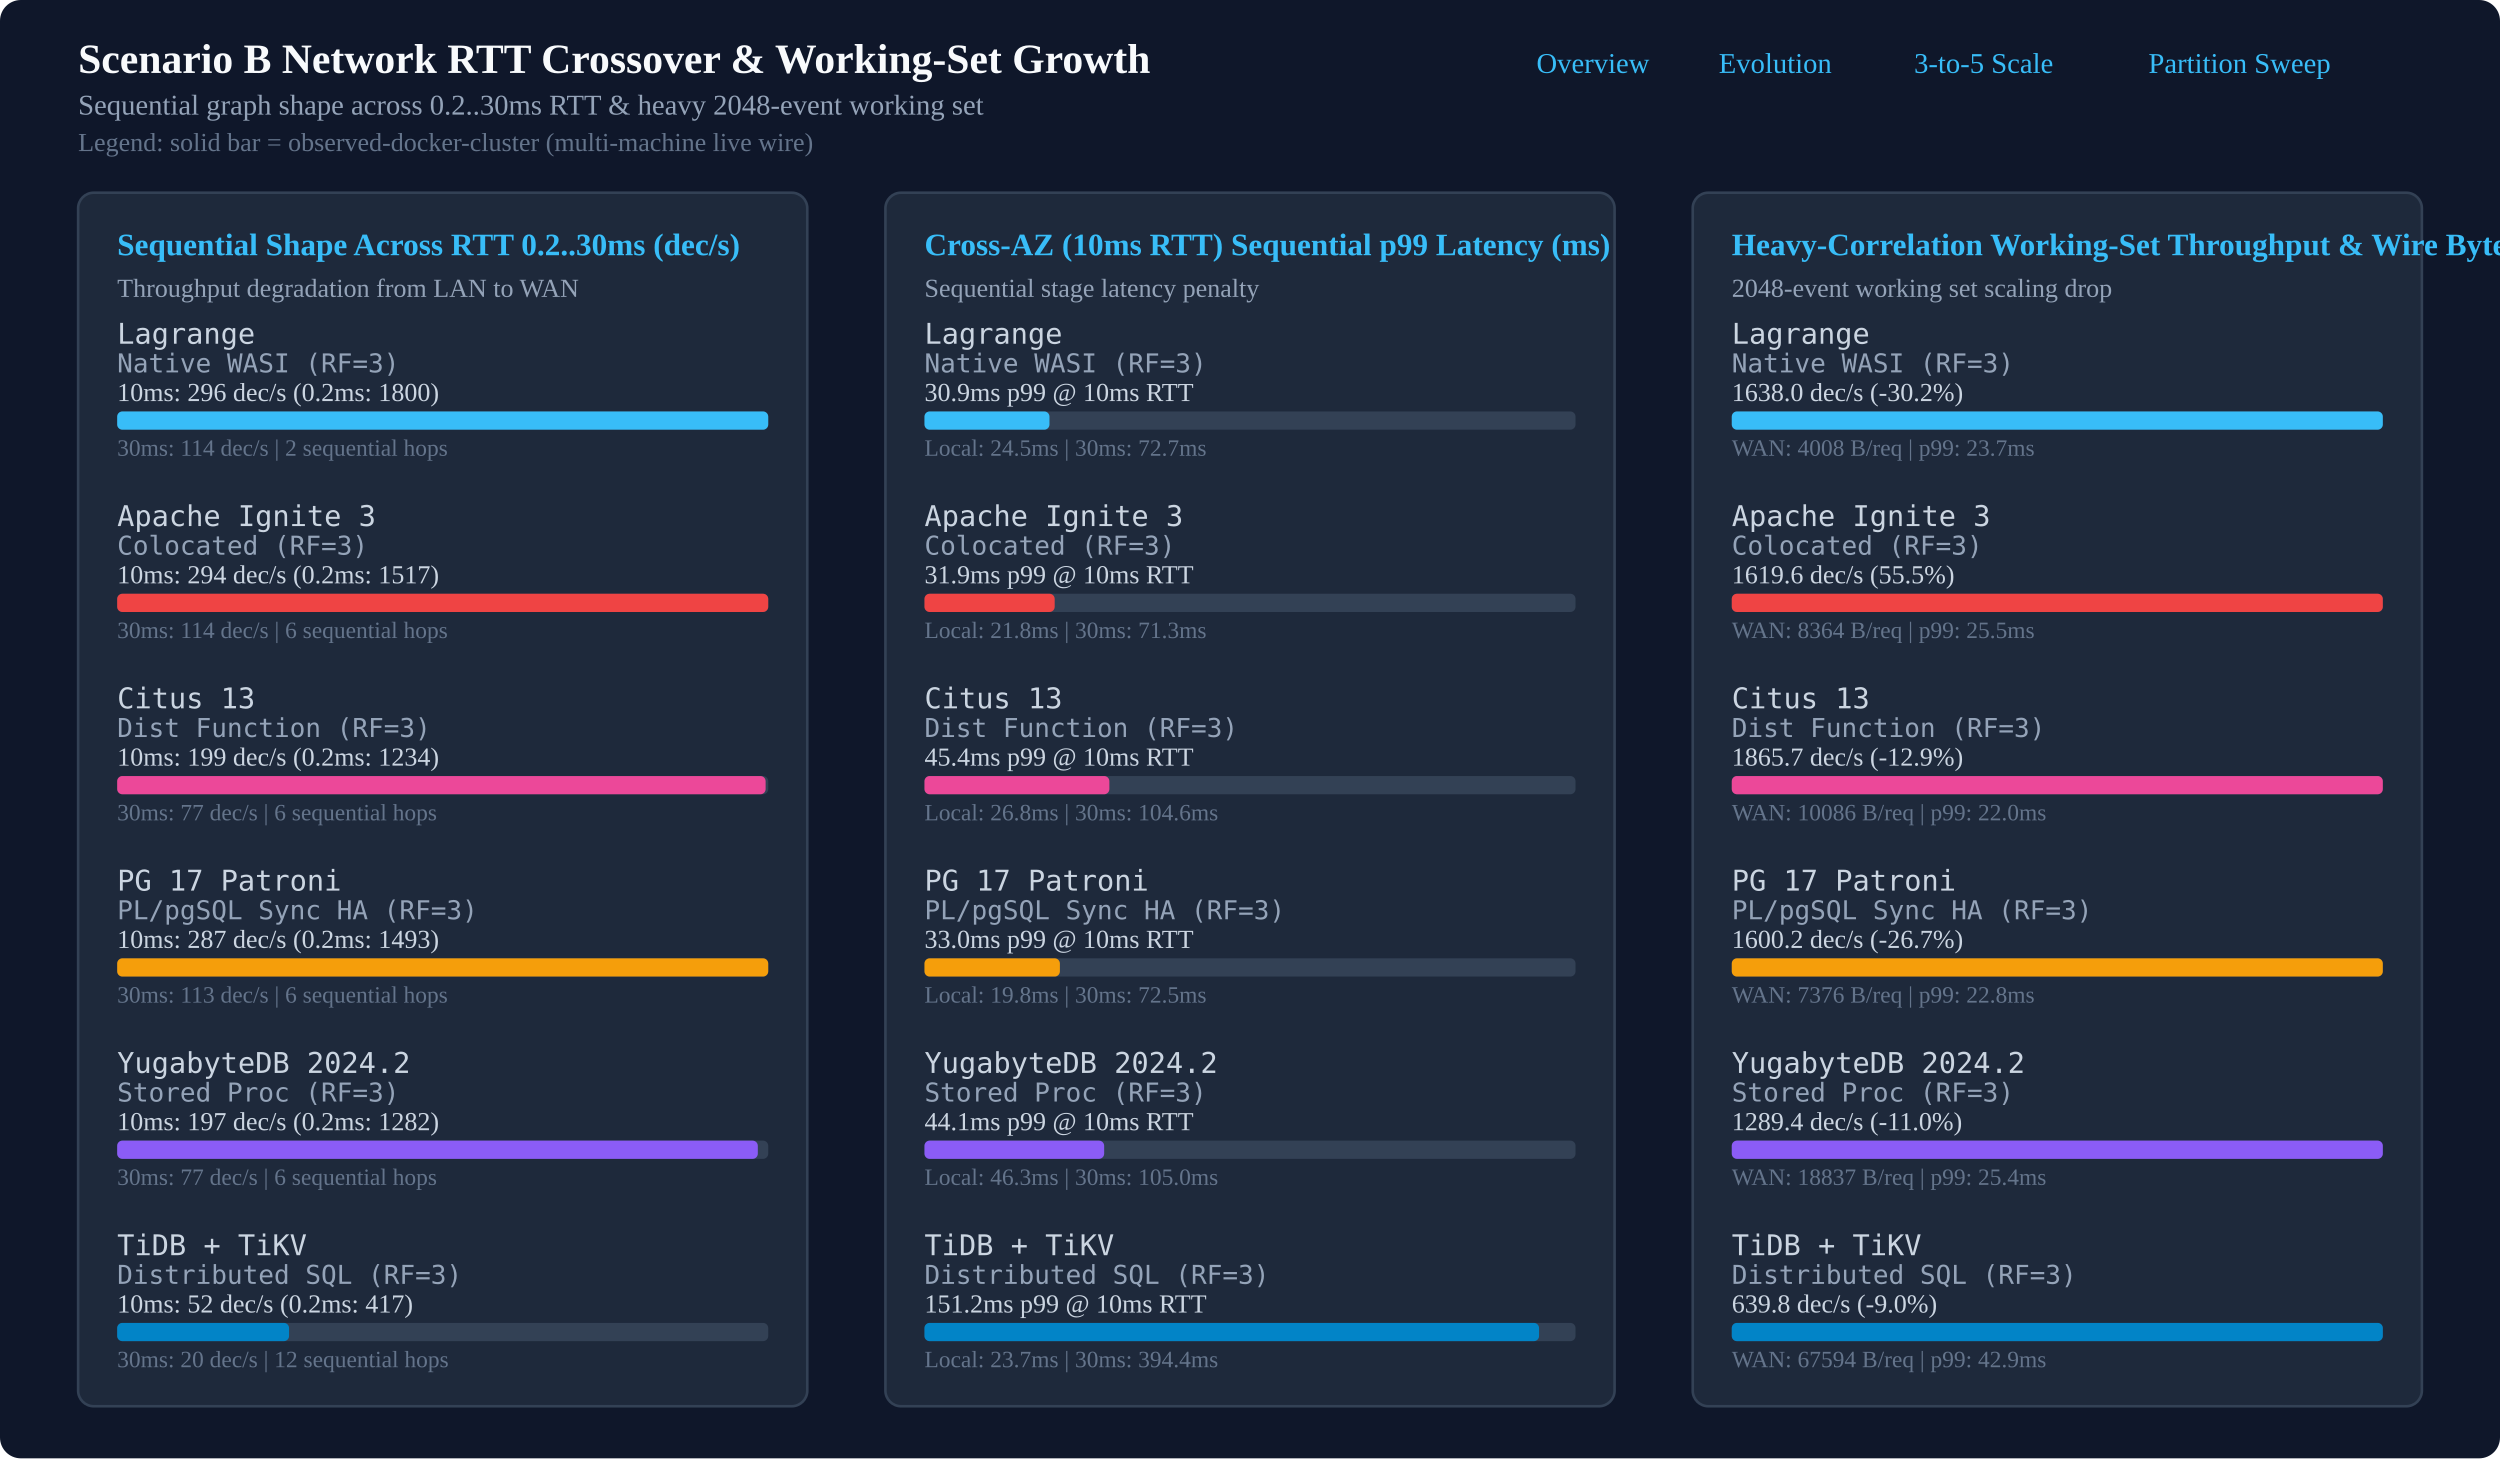
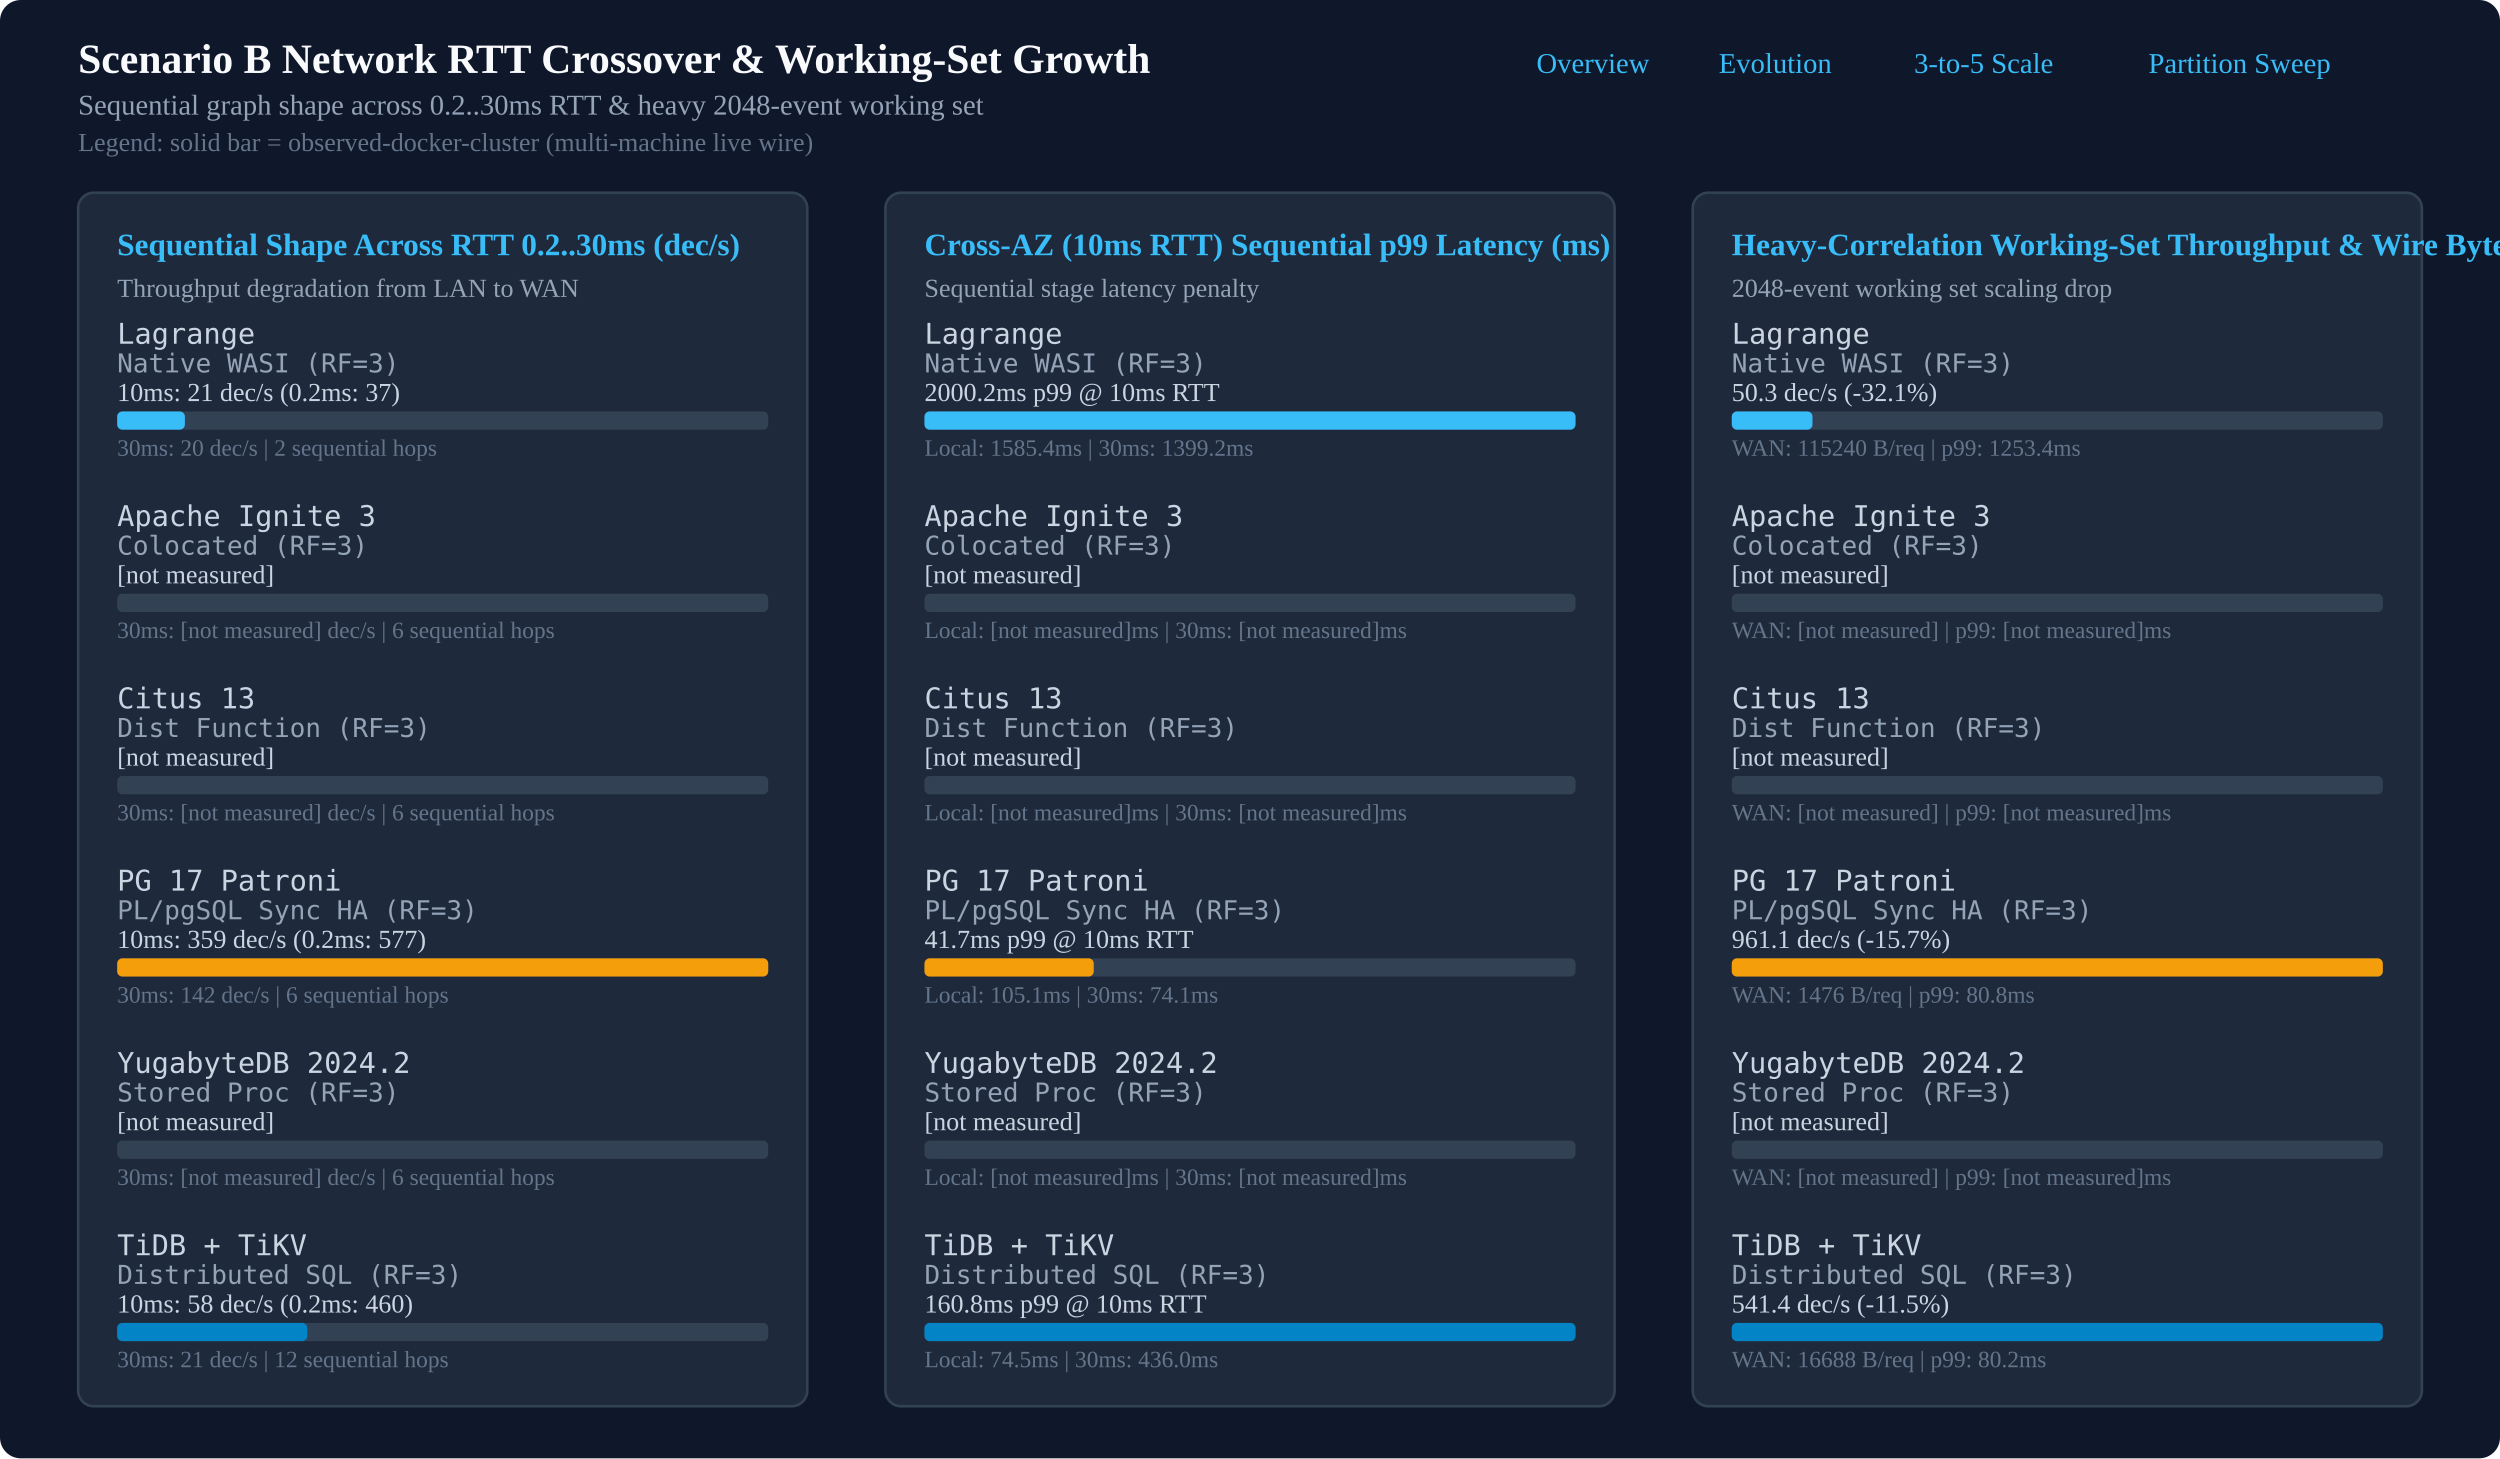
<svg xmlns="http://www.w3.org/2000/svg" viewBox="0 0 960 560" width="960" height="560">
  <rect width="960" height="560" fill="#0f172a" rx="8" />
  <text x="30" y="28" fill="#f8fafc" font-size="16" font-weight="bold">Scenario B Network RTT Crossover &amp; Working-Set Growth</text>
  <text x="30" y="44" fill="#94a3b8" font-size="11">Sequential graph shape across 0.2..30ms RTT &amp; heavy 2048-event working set</text>
  <text x="30" y="58" fill="#64748b" font-size="10">Legend: solid bar = observed-docker-cluster (multi-machine live wire)</text>
  <a href="README.md">
    <text x="590" y="28" fill="#38bdf8" font-size="11">Overview</text>
  </a>
  <a href="lagrange-metrics-evolution.md">
    <text x="660" y="28" fill="#38bdf8" font-size="11">Evolution</text>
  </a>
  <a href="scaleout-3to5-node-rf3-progress.md">
    <text x="735" y="28" fill="#38bdf8" font-size="11">3-to-5 Scale</text>
  </a>
  <a href="partition-granularity-sweep-progress.md">
    <text x="825" y="28" fill="#38bdf8" font-size="11">Partition Sweep</text>
  </a>
  <rect x="30" y="74" width="280" height="466" fill="#1e293b" rx="6" stroke="#334155" />
  <text x="45" y="98" fill="#38bdf8" font-size="12" font-weight="bold">Sequential Shape Across RTT 0.2..30ms (dec/s)</text>
  <text x="45" y="114" fill="#94a3b8" font-size="10">Throughput degradation from LAN to WAN</text>
  <rect x="340" y="74" width="280" height="466" fill="#1e293b" rx="6" stroke="#334155" />
  <text x="355" y="98" fill="#38bdf8" font-size="12" font-weight="bold">Cross-AZ (10ms RTT) Sequential p99 Latency (ms)</text>
  <text x="355" y="114" fill="#94a3b8" font-size="10">Sequential stage latency penalty</text>
  <rect x="650" y="74" width="280" height="466" fill="#1e293b" rx="6" stroke="#334155" />
  <text x="665" y="98" fill="#38bdf8" font-size="12" font-weight="bold">Heavy-Correlation Working-Set Throughput &amp; Wire Bytes</text>
  <text x="665" y="114" fill="#94a3b8" font-size="10">2048-event working set scaling drop</text>
  <text x="45" y="132" fill="#cbd5e1" font-size="11" font-family="monospace">Lagrange</text>
  <text x="45" y="143" fill="#94a3b8" font-size="10" font-family="monospace">Native WASI (RF=3)</text>
-   <text x="45" y="154" fill="#cbd5e1" font-size="10">10ms: 296 dec/s (0.2ms: 1800)</text>
+   <text x="45" y="154" fill="#cbd5e1" font-size="10">10ms: 21 dec/s (0.2ms: 37)</text>
  <rect x="45" y="158" width="250" height="7" fill="#334155" rx="2" />
-   <rect x="45" y="158" width="250" height="7" fill="#38bdf8" rx="2" />
-   <text x="45" y="175" fill="#64748b" font-size="9">30ms: 114 dec/s | 2 sequential hops</text>
+   <rect x="45" y="158" width="26" height="7" fill="#38bdf8" rx="2" />
+   <text x="45" y="175" fill="#64748b" font-size="9">30ms: 20 dec/s | 2 sequential hops</text>
  <text x="45" y="202" fill="#cbd5e1" font-size="11" font-family="monospace">Apache Ignite 3</text>
  <text x="45" y="213" fill="#94a3b8" font-size="10" font-family="monospace">Colocated (RF=3)</text>
-   <text x="45" y="224" fill="#cbd5e1" font-size="10">10ms: 294 dec/s (0.2ms: 1517)</text>
+   <text x="45" y="224" fill="#cbd5e1" font-size="10">[not measured]</text>
  <rect x="45" y="228" width="250" height="7" fill="#334155" rx="2" />
-   <rect x="45" y="228" width="250" height="7" fill="#ef4444" rx="2" />
-   <text x="45" y="245" fill="#64748b" font-size="9">30ms: 114 dec/s | 6 sequential hops</text>
+   <text x="45" y="245" fill="#64748b" font-size="9">30ms: [not measured] dec/s | 6 sequential hops</text>
  <text x="45" y="272" fill="#cbd5e1" font-size="11" font-family="monospace">Citus 13</text>
  <text x="45" y="283" fill="#94a3b8" font-size="10" font-family="monospace">Dist Function (RF=3)</text>
-   <text x="45" y="294" fill="#cbd5e1" font-size="10">10ms: 199 dec/s (0.2ms: 1234)</text>
+   <text x="45" y="294" fill="#cbd5e1" font-size="10">[not measured]</text>
  <rect x="45" y="298" width="250" height="7" fill="#334155" rx="2" />
-   <rect x="45" y="298" width="249" height="7" fill="#ec4899" rx="2" />
-   <text x="45" y="315" fill="#64748b" font-size="9">30ms: 77 dec/s | 6 sequential hops</text>
+   <text x="45" y="315" fill="#64748b" font-size="9">30ms: [not measured] dec/s | 6 sequential hops</text>
  <text x="45" y="342" fill="#cbd5e1" font-size="11" font-family="monospace">PG 17 Patroni</text>
  <text x="45" y="353" fill="#94a3b8" font-size="10" font-family="monospace">PL/pgSQL Sync HA (RF=3)</text>
-   <text x="45" y="364" fill="#cbd5e1" font-size="10">10ms: 287 dec/s (0.2ms: 1493)</text>
+   <text x="45" y="364" fill="#cbd5e1" font-size="10">10ms: 359 dec/s (0.2ms: 577)</text>
  <rect x="45" y="368" width="250" height="7" fill="#334155" rx="2" />
  <rect x="45" y="368" width="250" height="7" fill="#f59e0b" rx="2" />
-   <text x="45" y="385" fill="#64748b" font-size="9">30ms: 113 dec/s | 6 sequential hops</text>
+   <text x="45" y="385" fill="#64748b" font-size="9">30ms: 142 dec/s | 6 sequential hops</text>
  <text x="45" y="412" fill="#cbd5e1" font-size="11" font-family="monospace">YugabyteDB 2024.2</text>
  <text x="45" y="423" fill="#94a3b8" font-size="10" font-family="monospace">Stored Proc (RF=3)</text>
-   <text x="45" y="434" fill="#cbd5e1" font-size="10">10ms: 197 dec/s (0.2ms: 1282)</text>
+   <text x="45" y="434" fill="#cbd5e1" font-size="10">[not measured]</text>
  <rect x="45" y="438" width="250" height="7" fill="#334155" rx="2" />
-   <rect x="45" y="438" width="246" height="7" fill="#8b5cf6" rx="2" />
-   <text x="45" y="455" fill="#64748b" font-size="9">30ms: 77 dec/s | 6 sequential hops</text>
+   <text x="45" y="455" fill="#64748b" font-size="9">30ms: [not measured] dec/s | 6 sequential hops</text>
  <text x="45" y="482" fill="#cbd5e1" font-size="11" font-family="monospace">TiDB + TiKV</text>
  <text x="45" y="493" fill="#94a3b8" font-size="10" font-family="monospace">Distributed SQL (RF=3)</text>
-   <text x="45" y="504" fill="#cbd5e1" font-size="10">10ms: 52 dec/s (0.2ms: 417)</text>
+   <text x="45" y="504" fill="#cbd5e1" font-size="10">10ms: 58 dec/s (0.2ms: 460)</text>
  <rect x="45" y="508" width="250" height="7" fill="#334155" rx="2" />
-   <rect x="45" y="508" width="66" height="7" fill="#0284c7" rx="2" />
-   <text x="45" y="525" fill="#64748b" font-size="9">30ms: 20 dec/s | 12 sequential hops</text>
+   <rect x="45" y="508" width="73" height="7" fill="#0284c7" rx="2" />
+   <text x="45" y="525" fill="#64748b" font-size="9">30ms: 21 dec/s | 12 sequential hops</text>
  <text x="355" y="132" fill="#cbd5e1" font-size="11" font-family="monospace">Lagrange</text>
  <text x="355" y="143" fill="#94a3b8" font-size="10" font-family="monospace">Native WASI (RF=3)</text>
-   <text x="355" y="154" fill="#cbd5e1" font-size="10">30.9ms p99 @ 10ms RTT</text>
+   <text x="355" y="154" fill="#cbd5e1" font-size="10">2000.2ms p99 @ 10ms RTT</text>
  <rect x="355" y="158" width="250" height="7" fill="#334155" rx="2" />
-   <rect x="355" y="158" width="48" height="7" fill="#38bdf8" rx="2" />
-   <text x="355" y="175" fill="#64748b" font-size="9">Local: 24.5ms | 30ms: 72.7ms</text>
+   <rect x="355" y="158" width="250" height="7" fill="#38bdf8" rx="2" />
+   <text x="355" y="175" fill="#64748b" font-size="9">Local: 1585.4ms | 30ms: 1399.2ms</text>
  <text x="355" y="202" fill="#cbd5e1" font-size="11" font-family="monospace">Apache Ignite 3</text>
  <text x="355" y="213" fill="#94a3b8" font-size="10" font-family="monospace">Colocated (RF=3)</text>
-   <text x="355" y="224" fill="#cbd5e1" font-size="10">31.9ms p99 @ 10ms RTT</text>
+   <text x="355" y="224" fill="#cbd5e1" font-size="10">[not measured]</text>
  <rect x="355" y="228" width="250" height="7" fill="#334155" rx="2" />
-   <rect x="355" y="228" width="50" height="7" fill="#ef4444" rx="2" />
-   <text x="355" y="245" fill="#64748b" font-size="9">Local: 21.8ms | 30ms: 71.3ms</text>
+   <text x="355" y="245" fill="#64748b" font-size="9">Local: [not measured]ms | 30ms: [not measured]ms</text>
  <text x="355" y="272" fill="#cbd5e1" font-size="11" font-family="monospace">Citus 13</text>
  <text x="355" y="283" fill="#94a3b8" font-size="10" font-family="monospace">Dist Function (RF=3)</text>
-   <text x="355" y="294" fill="#cbd5e1" font-size="10">45.4ms p99 @ 10ms RTT</text>
+   <text x="355" y="294" fill="#cbd5e1" font-size="10">[not measured]</text>
  <rect x="355" y="298" width="250" height="7" fill="#334155" rx="2" />
-   <rect x="355" y="298" width="71" height="7" fill="#ec4899" rx="2" />
-   <text x="355" y="315" fill="#64748b" font-size="9">Local: 26.8ms | 30ms: 104.6ms</text>
+   <text x="355" y="315" fill="#64748b" font-size="9">Local: [not measured]ms | 30ms: [not measured]ms</text>
  <text x="355" y="342" fill="#cbd5e1" font-size="11" font-family="monospace">PG 17 Patroni</text>
  <text x="355" y="353" fill="#94a3b8" font-size="10" font-family="monospace">PL/pgSQL Sync HA (RF=3)</text>
-   <text x="355" y="364" fill="#cbd5e1" font-size="10">33.0ms p99 @ 10ms RTT</text>
+   <text x="355" y="364" fill="#cbd5e1" font-size="10">41.7ms p99 @ 10ms RTT</text>
  <rect x="355" y="368" width="250" height="7" fill="#334155" rx="2" />
-   <rect x="355" y="368" width="52" height="7" fill="#f59e0b" rx="2" />
-   <text x="355" y="385" fill="#64748b" font-size="9">Local: 19.8ms | 30ms: 72.5ms</text>
+   <rect x="355" y="368" width="65" height="7" fill="#f59e0b" rx="2" />
+   <text x="355" y="385" fill="#64748b" font-size="9">Local: 105.1ms | 30ms: 74.1ms</text>
  <text x="355" y="412" fill="#cbd5e1" font-size="11" font-family="monospace">YugabyteDB 2024.2</text>
  <text x="355" y="423" fill="#94a3b8" font-size="10" font-family="monospace">Stored Proc (RF=3)</text>
-   <text x="355" y="434" fill="#cbd5e1" font-size="10">44.1ms p99 @ 10ms RTT</text>
+   <text x="355" y="434" fill="#cbd5e1" font-size="10">[not measured]</text>
  <rect x="355" y="438" width="250" height="7" fill="#334155" rx="2" />
-   <rect x="355" y="438" width="69" height="7" fill="#8b5cf6" rx="2" />
-   <text x="355" y="455" fill="#64748b" font-size="9">Local: 46.3ms | 30ms: 105.0ms</text>
+   <text x="355" y="455" fill="#64748b" font-size="9">Local: [not measured]ms | 30ms: [not measured]ms</text>
  <text x="355" y="482" fill="#cbd5e1" font-size="11" font-family="monospace">TiDB + TiKV</text>
  <text x="355" y="493" fill="#94a3b8" font-size="10" font-family="monospace">Distributed SQL (RF=3)</text>
-   <text x="355" y="504" fill="#cbd5e1" font-size="10">151.2ms p99 @ 10ms RTT</text>
+   <text x="355" y="504" fill="#cbd5e1" font-size="10">160.8ms p99 @ 10ms RTT</text>
  <rect x="355" y="508" width="250" height="7" fill="#334155" rx="2" />
-   <rect x="355" y="508" width="236" height="7" fill="#0284c7" rx="2" />
-   <text x="355" y="525" fill="#64748b" font-size="9">Local: 23.7ms | 30ms: 394.4ms</text>
+   <rect x="355" y="508" width="250" height="7" fill="#0284c7" rx="2" />
+   <text x="355" y="525" fill="#64748b" font-size="9">Local: 74.5ms | 30ms: 436.0ms</text>
  <text x="665" y="132" fill="#cbd5e1" font-size="11" font-family="monospace">Lagrange</text>
  <text x="665" y="143" fill="#94a3b8" font-size="10" font-family="monospace">Native WASI (RF=3)</text>
-   <text x="665" y="154" fill="#cbd5e1" font-size="10">1638.0 dec/s (-30.2%)</text>
+   <text x="665" y="154" fill="#cbd5e1" font-size="10">50.3 dec/s (-32.1%)</text>
  <rect x="665" y="158" width="250" height="7" fill="#334155" rx="2" />
-   <rect x="665" y="158" width="250" height="7" fill="#38bdf8" rx="2" />
-   <text x="665" y="175" fill="#64748b" font-size="9">WAN: 4008 B/req | p99: 23.7ms</text>
+   <rect x="665" y="158" width="31" height="7" fill="#38bdf8" rx="2" />
+   <text x="665" y="175" fill="#64748b" font-size="9">WAN: 115240 B/req | p99: 1253.4ms</text>
  <text x="665" y="202" fill="#cbd5e1" font-size="11" font-family="monospace">Apache Ignite 3</text>
  <text x="665" y="213" fill="#94a3b8" font-size="10" font-family="monospace">Colocated (RF=3)</text>
-   <text x="665" y="224" fill="#cbd5e1" font-size="10">1619.6 dec/s (55.5%)</text>
+   <text x="665" y="224" fill="#cbd5e1" font-size="10">[not measured]</text>
  <rect x="665" y="228" width="250" height="7" fill="#334155" rx="2" />
-   <rect x="665" y="228" width="250" height="7" fill="#ef4444" rx="2" />
-   <text x="665" y="245" fill="#64748b" font-size="9">WAN: 8364 B/req | p99: 25.5ms</text>
+   <text x="665" y="245" fill="#64748b" font-size="9">WAN: [not measured] | p99: [not measured]ms</text>
  <text x="665" y="272" fill="#cbd5e1" font-size="11" font-family="monospace">Citus 13</text>
  <text x="665" y="283" fill="#94a3b8" font-size="10" font-family="monospace">Dist Function (RF=3)</text>
-   <text x="665" y="294" fill="#cbd5e1" font-size="10">1865.7 dec/s (-12.9%)</text>
+   <text x="665" y="294" fill="#cbd5e1" font-size="10">[not measured]</text>
  <rect x="665" y="298" width="250" height="7" fill="#334155" rx="2" />
-   <rect x="665" y="298" width="250" height="7" fill="#ec4899" rx="2" />
-   <text x="665" y="315" fill="#64748b" font-size="9">WAN: 10086 B/req | p99: 22.0ms</text>
+   <text x="665" y="315" fill="#64748b" font-size="9">WAN: [not measured] | p99: [not measured]ms</text>
  <text x="665" y="342" fill="#cbd5e1" font-size="11" font-family="monospace">PG 17 Patroni</text>
  <text x="665" y="353" fill="#94a3b8" font-size="10" font-family="monospace">PL/pgSQL Sync HA (RF=3)</text>
-   <text x="665" y="364" fill="#cbd5e1" font-size="10">1600.2 dec/s (-26.7%)</text>
+   <text x="665" y="364" fill="#cbd5e1" font-size="10">961.1 dec/s (-15.7%)</text>
  <rect x="665" y="368" width="250" height="7" fill="#334155" rx="2" />
  <rect x="665" y="368" width="250" height="7" fill="#f59e0b" rx="2" />
-   <text x="665" y="385" fill="#64748b" font-size="9">WAN: 7376 B/req | p99: 22.8ms</text>
+   <text x="665" y="385" fill="#64748b" font-size="9">WAN: 1476 B/req | p99: 80.8ms</text>
  <text x="665" y="412" fill="#cbd5e1" font-size="11" font-family="monospace">YugabyteDB 2024.2</text>
  <text x="665" y="423" fill="#94a3b8" font-size="10" font-family="monospace">Stored Proc (RF=3)</text>
-   <text x="665" y="434" fill="#cbd5e1" font-size="10">1289.4 dec/s (-11.0%)</text>
+   <text x="665" y="434" fill="#cbd5e1" font-size="10">[not measured]</text>
  <rect x="665" y="438" width="250" height="7" fill="#334155" rx="2" />
-   <rect x="665" y="438" width="250" height="7" fill="#8b5cf6" rx="2" />
-   <text x="665" y="455" fill="#64748b" font-size="9">WAN: 18837 B/req | p99: 25.4ms</text>
+   <text x="665" y="455" fill="#64748b" font-size="9">WAN: [not measured] | p99: [not measured]ms</text>
  <text x="665" y="482" fill="#cbd5e1" font-size="11" font-family="monospace">TiDB + TiKV</text>
  <text x="665" y="493" fill="#94a3b8" font-size="10" font-family="monospace">Distributed SQL (RF=3)</text>
-   <text x="665" y="504" fill="#cbd5e1" font-size="10">639.8 dec/s (-9.0%)</text>
+   <text x="665" y="504" fill="#cbd5e1" font-size="10">541.4 dec/s (-11.5%)</text>
  <rect x="665" y="508" width="250" height="7" fill="#334155" rx="2" />
  <rect x="665" y="508" width="250" height="7" fill="#0284c7" rx="2" />
-   <text x="665" y="525" fill="#64748b" font-size="9">WAN: 67594 B/req | p99: 42.9ms</text>
+   <text x="665" y="525" fill="#64748b" font-size="9">WAN: 16688 B/req | p99: 80.2ms</text>
</svg>
